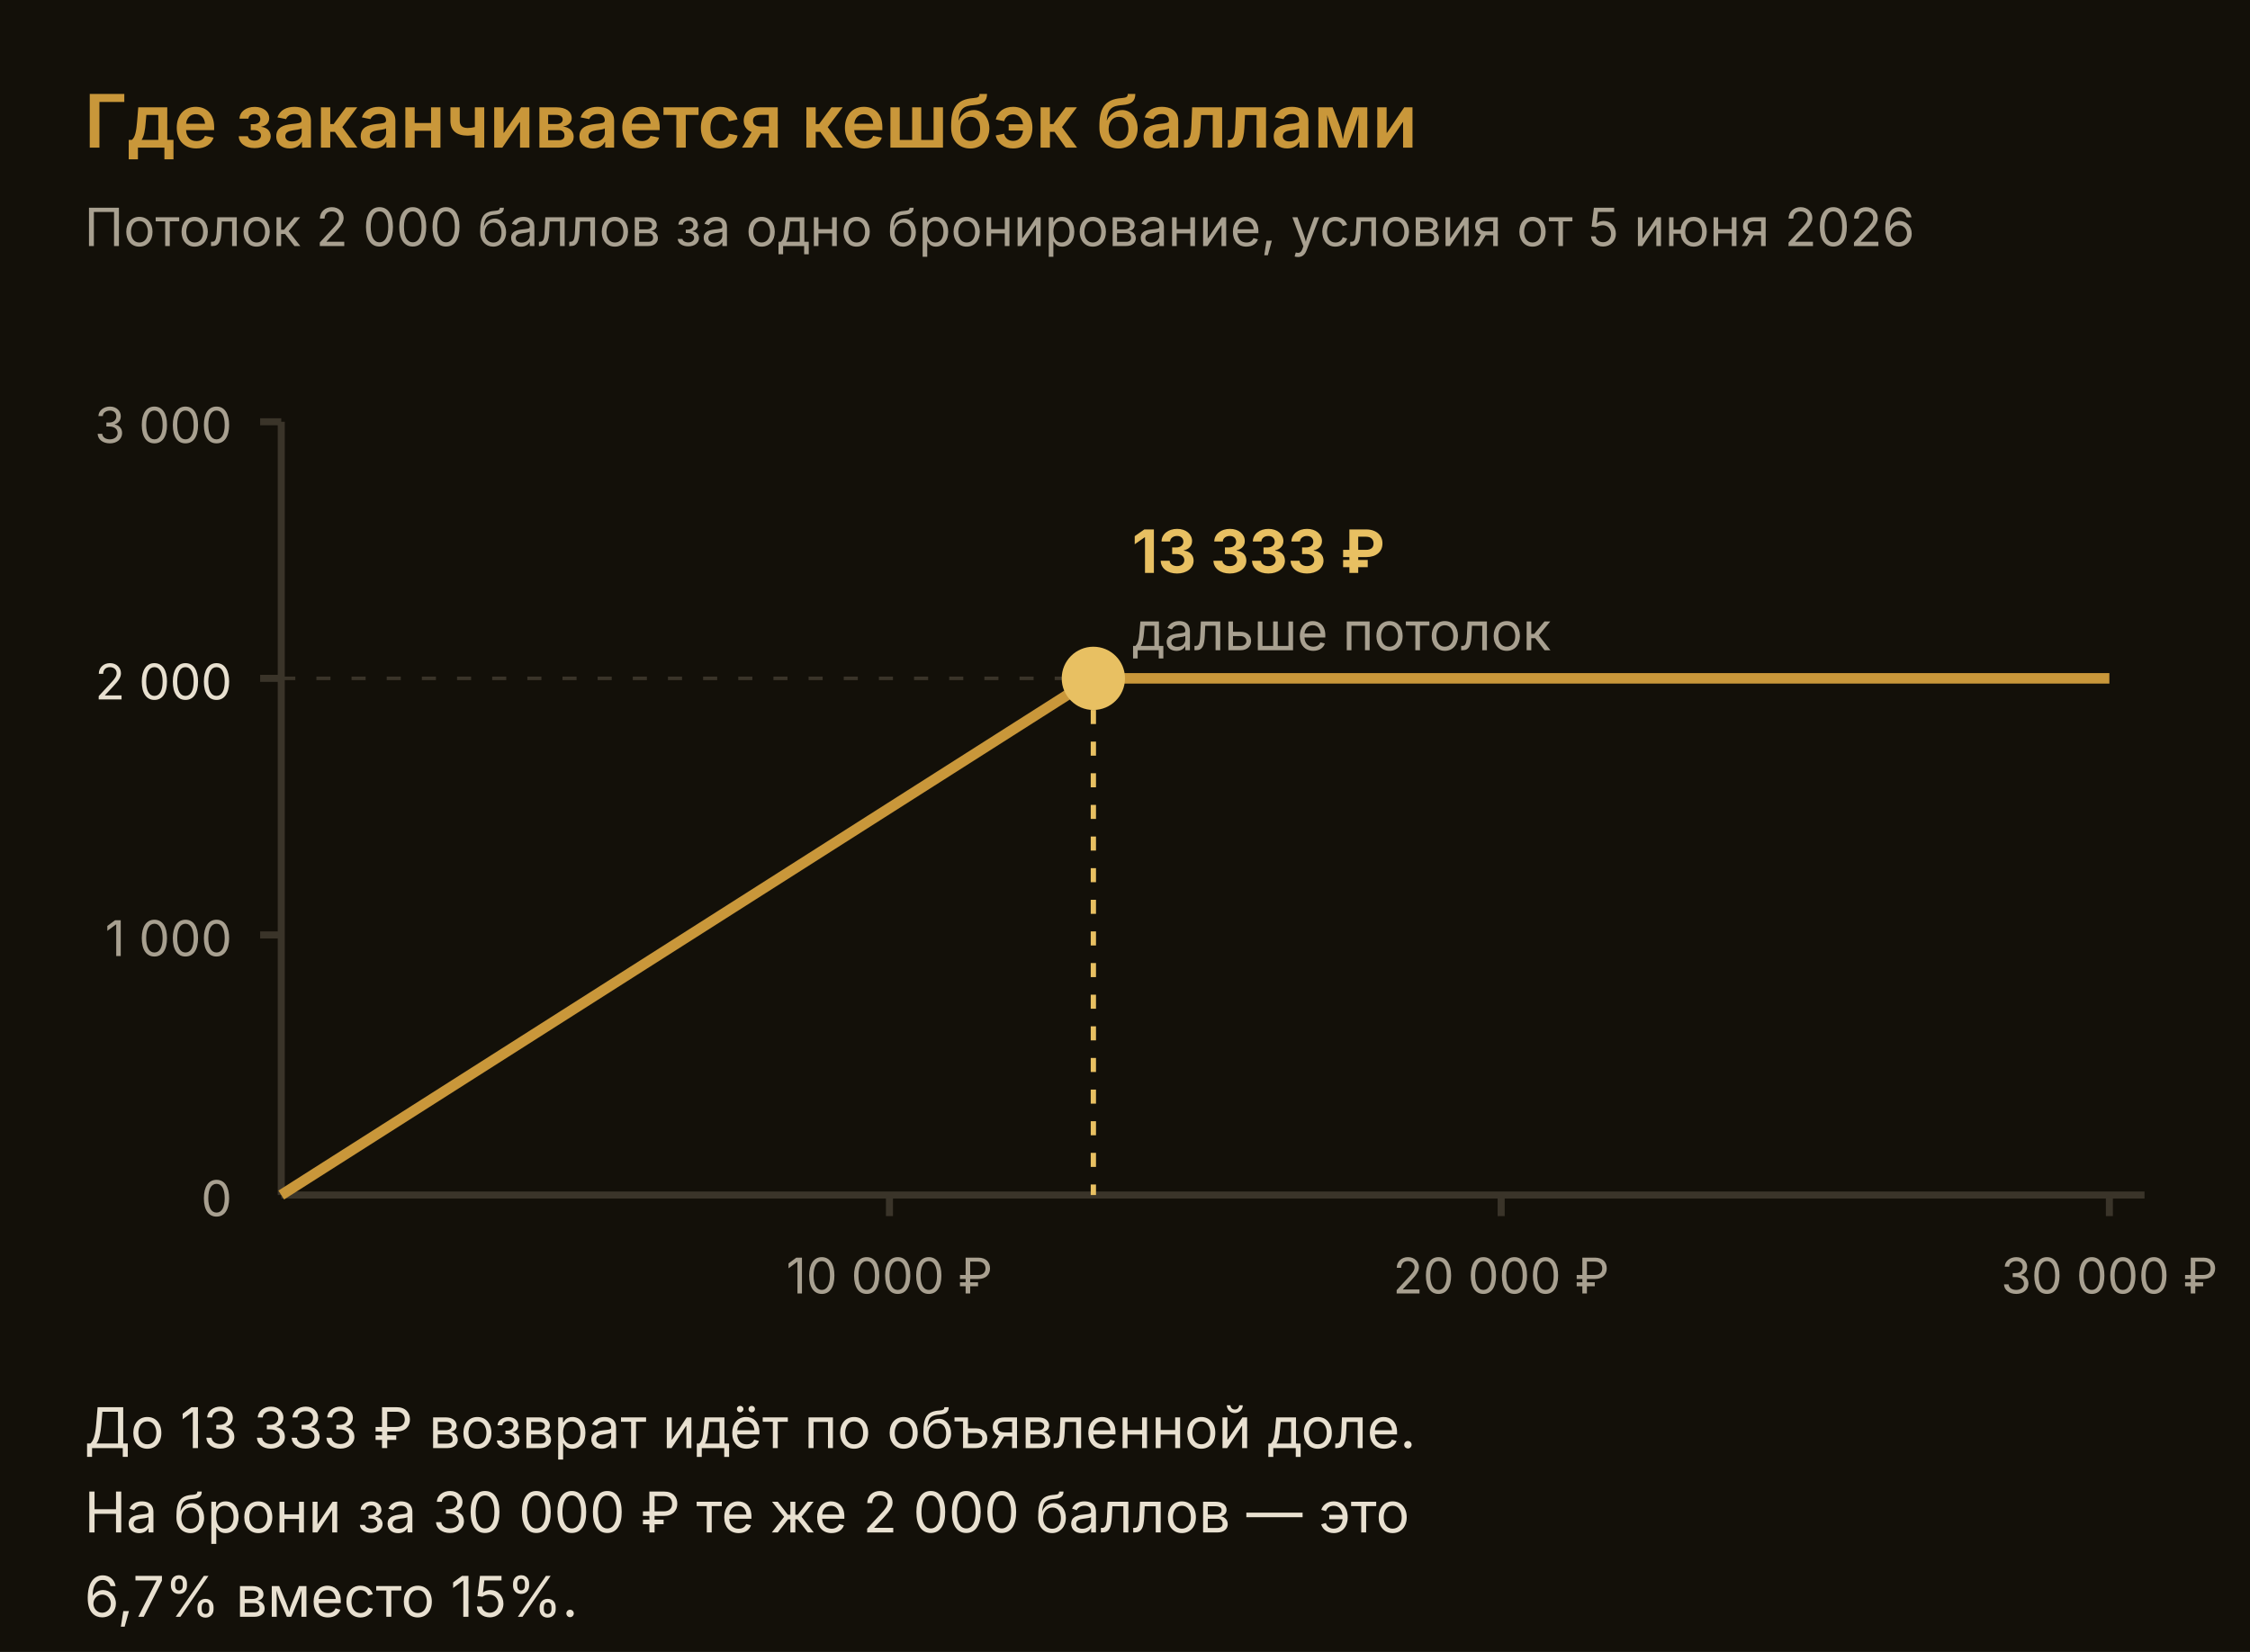
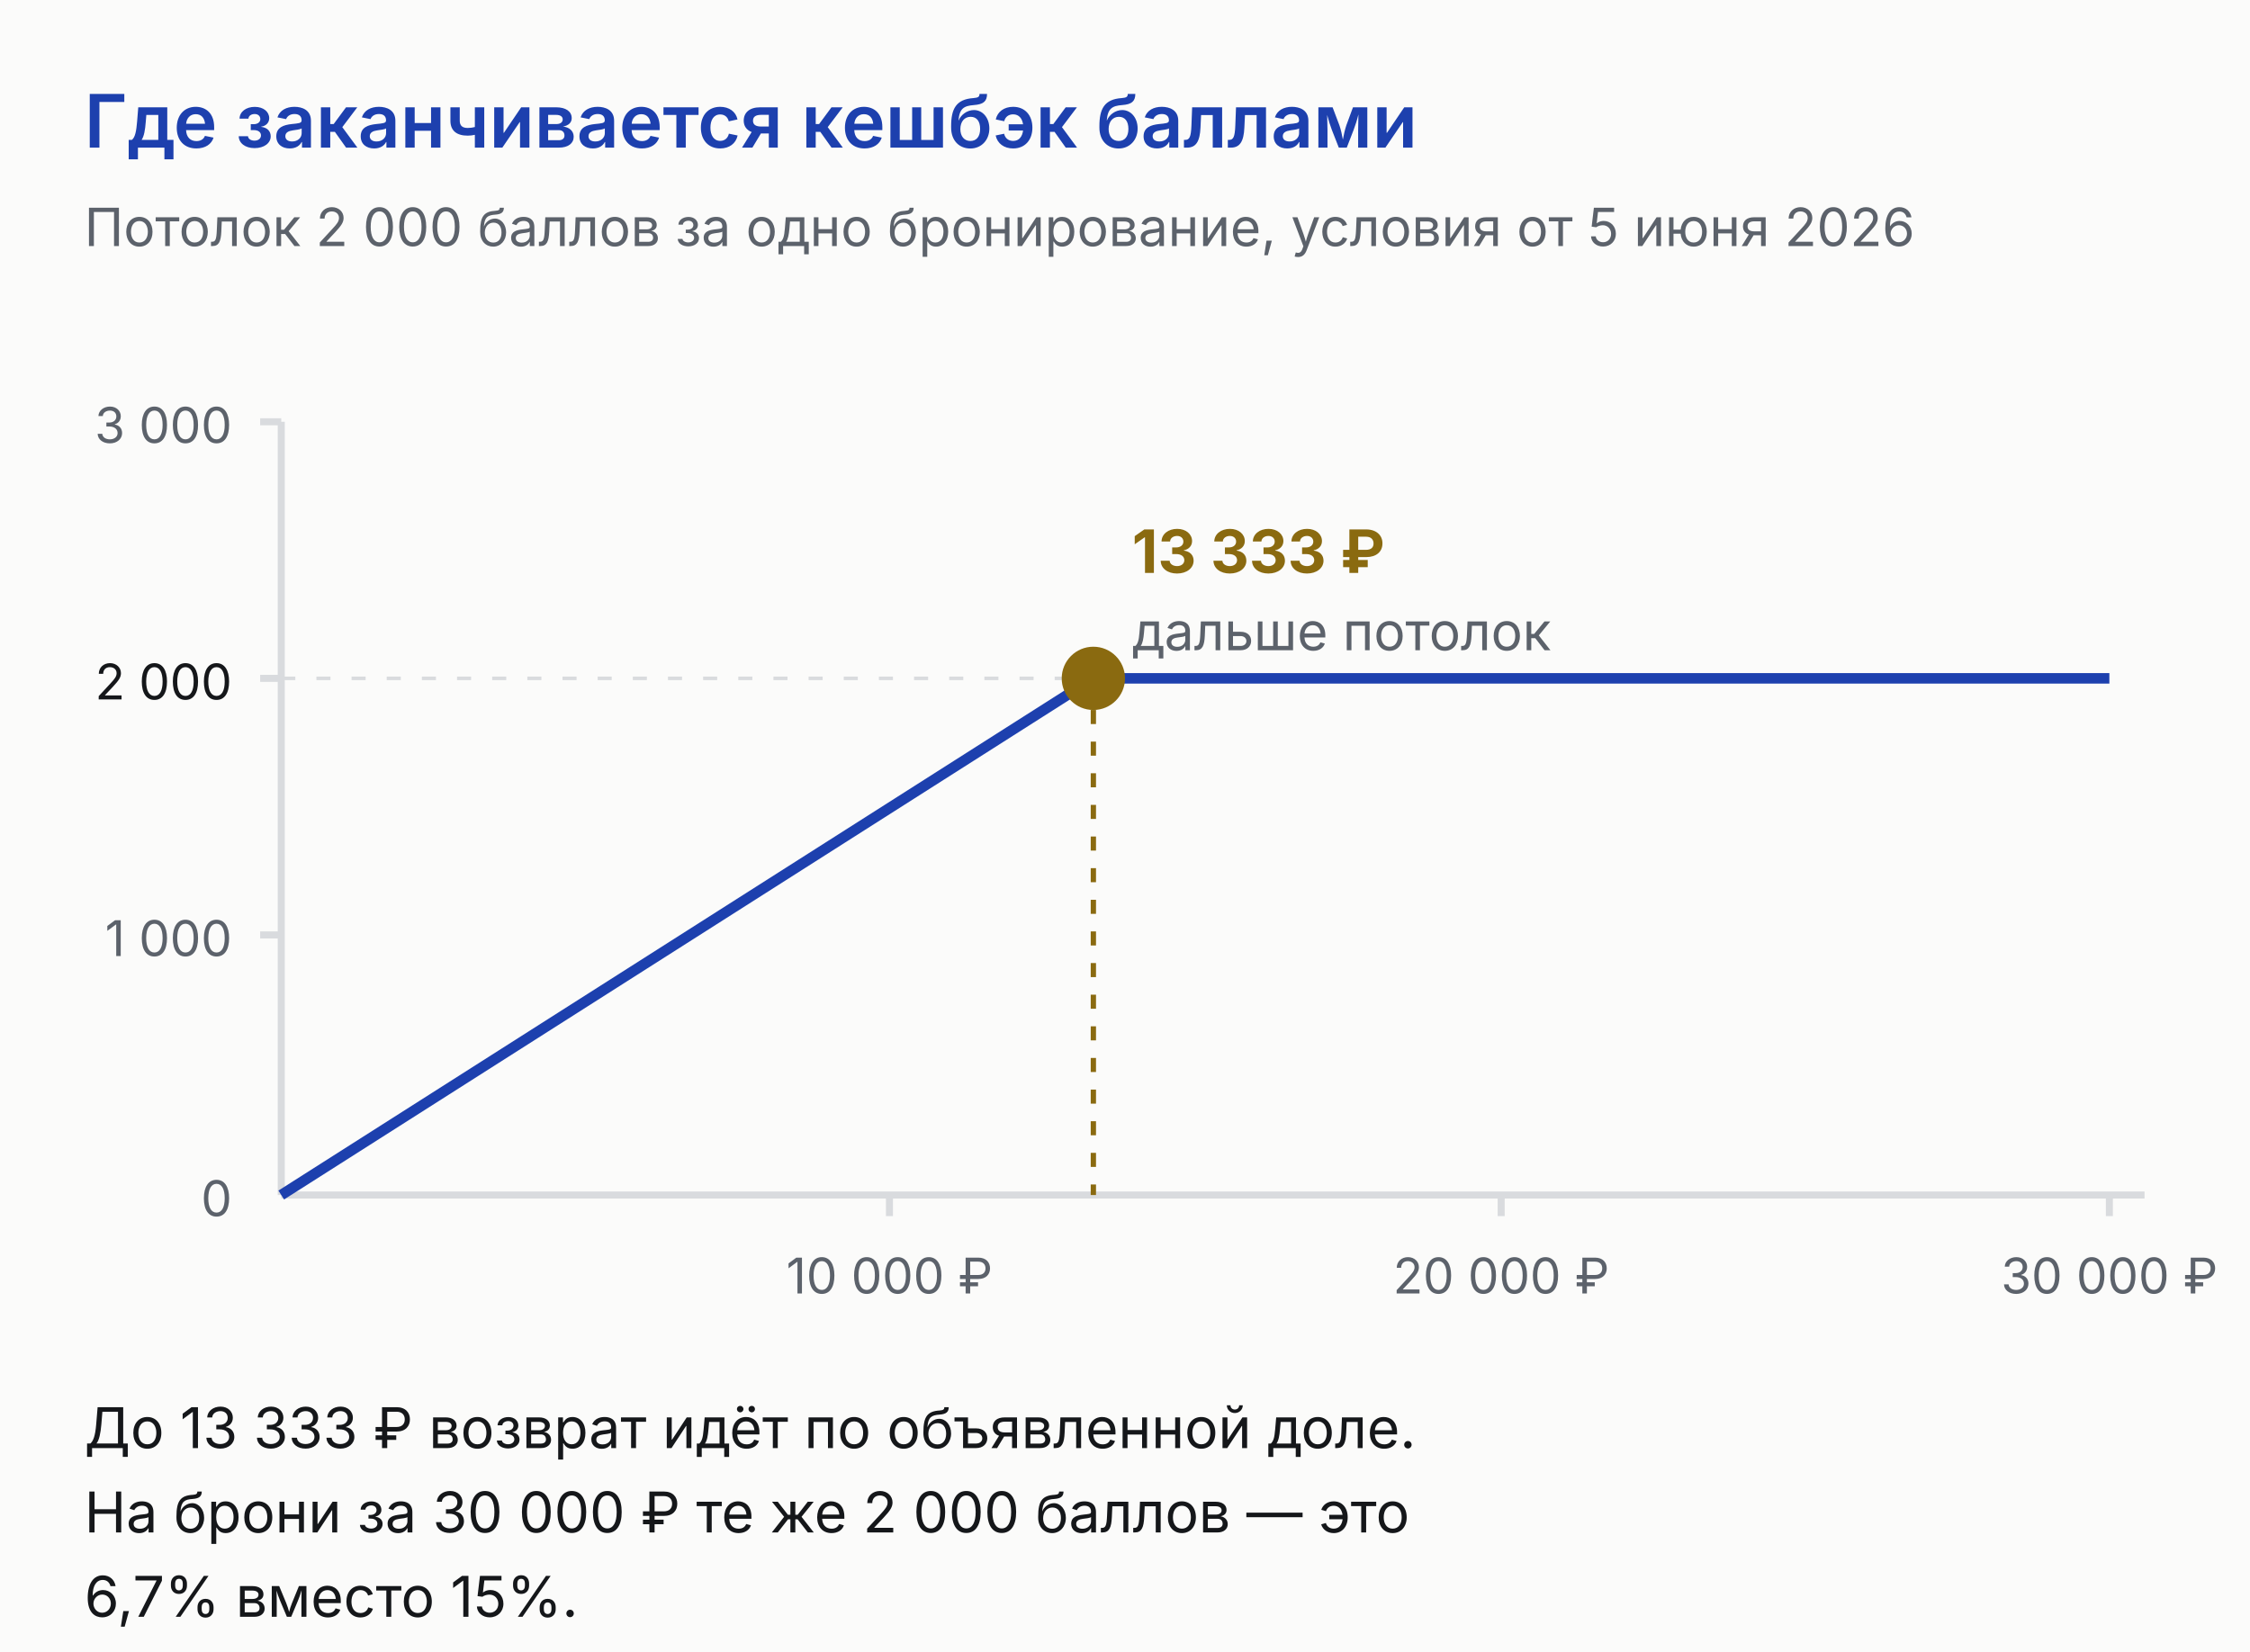
<svg xmlns="http://www.w3.org/2000/svg" viewBox="0 0 640 470" width="640" height="470" font-family="system-ui,-apple-system,sans-serif">
-   <rect width="640" height="470" fill="#131009" />
-   <text x="24" y="42" fill="#c9973a" font-size="21" font-weight="600">Где заканчивается кешбэк баллами</text>
-   <text x="24" y="70" fill="#a8a090" font-size="15">Потолок 2 000 баллов за одно бронирование, условия от 5 июня 2026</text>
-   <line x1="80" y1="120" x2="80" y2="340" stroke="#3a3429" stroke-width="2" />
-   <line x1="80" y1="340" x2="610" y2="340" stroke="#3a3429" stroke-width="2" />
-   <line x1="74" y1="266" x2="80" y2="266" stroke="#3a3429" stroke-width="2" />
-   <line x1="74" y1="193" x2="80" y2="193" stroke="#3a3429" stroke-width="2" />
-   <line x1="74" y1="120" x2="80" y2="120" stroke="#3a3429" stroke-width="2" />
-   <text x="66" y="272" text-anchor="end" fill="#a8a090" font-size="14">1 000</text>
-   <text x="66" y="199" text-anchor="end" fill="#e8e0d0" font-size="14">2 000</text>
-   <text x="66" y="126" text-anchor="end" fill="#a8a090" font-size="14">3 000</text>
-   <text x="66" y="346" text-anchor="end" fill="#a8a090" font-size="14">0</text>
-   <line x1="253" y1="340" x2="253" y2="346" stroke="#3a3429" stroke-width="2" />
-   <line x1="427" y1="340" x2="427" y2="346" stroke="#3a3429" stroke-width="2" />
-   <line x1="600" y1="340" x2="600" y2="346" stroke="#3a3429" stroke-width="2" />
-   <text x="253" y="368" text-anchor="middle" fill="#a8a090" font-size="14">10 000 ₽</text>
-   <text x="427" y="368" text-anchor="middle" fill="#a8a090" font-size="14">20 000 ₽</text>
-   <text x="600" y="368" text-anchor="middle" fill="#a8a090" font-size="14">30 000 ₽</text>
-   <line x1="80" y1="193" x2="600" y2="193" stroke="#3a3429" stroke-width="1" stroke-dasharray="4 6" />
-   <polyline points="80,340 311,193 600,193" fill="none" stroke="#c9973a" stroke-width="3" />
-   <circle cx="311" cy="193" r="9" fill="#e8c062" />
-   <line x1="311" y1="193" x2="311" y2="340" stroke="#e8c062" stroke-width="1.5" stroke-dasharray="4 5" />
-   <text x="322" y="163" fill="#e8c062" font-size="17" font-weight="700">13 333 ₽</text>
-   <text x="322" y="185" fill="#a8a090" font-size="15">дальше потолок</text>
-   <text x="24" y="412" fill="#e8e0d0" font-size="16">До 13 333 ₽ возврат идёт по объявленной доле.</text>
-   <text x="24" y="436" fill="#e8e0d0" font-size="16">На брони за 30 000 ₽ те же 2 000 баллов — это</text>
-   <text x="24" y="460" fill="#e8e0d0" font-size="16">6,7% вместо 15%.</text>
+   <rect width="640" height="470" fill="#fbfbfa" />
+   <text x="24" y="42" fill="#1d40ae" font-size="21" font-weight="600">Где заканчивается кешбэк баллами</text>
+   <text x="24" y="70" fill="#5c626b" font-size="15">Потолок 2 000 баллов за одно бронирование, условия от 5 июня 2026</text>
+   <line x1="80" y1="120" x2="80" y2="340" stroke="#d9dbde" stroke-width="2" />
+   <line x1="80" y1="340" x2="610" y2="340" stroke="#d9dbde" stroke-width="2" />
+   <line x1="74" y1="266" x2="80" y2="266" stroke="#d9dbde" stroke-width="2" />
+   <line x1="74" y1="193" x2="80" y2="193" stroke="#d9dbde" stroke-width="2" />
+   <line x1="74" y1="120" x2="80" y2="120" stroke="#d9dbde" stroke-width="2" />
+   <text x="66" y="272" text-anchor="end" fill="#5c626b" font-size="14">1 000</text>
+   <text x="66" y="199" text-anchor="end" fill="#15171a" font-size="14">2 000</text>
+   <text x="66" y="126" text-anchor="end" fill="#5c626b" font-size="14">3 000</text>
+   <text x="66" y="346" text-anchor="end" fill="#5c626b" font-size="14">0</text>
+   <line x1="253" y1="340" x2="253" y2="346" stroke="#d9dbde" stroke-width="2" />
+   <line x1="427" y1="340" x2="427" y2="346" stroke="#d9dbde" stroke-width="2" />
+   <line x1="600" y1="340" x2="600" y2="346" stroke="#d9dbde" stroke-width="2" />
+   <text x="253" y="368" text-anchor="middle" fill="#5c626b" font-size="14">10 000 ₽</text>
+   <text x="427" y="368" text-anchor="middle" fill="#5c626b" font-size="14">20 000 ₽</text>
+   <text x="600" y="368" text-anchor="middle" fill="#5c626b" font-size="14">30 000 ₽</text>
+   <line x1="80" y1="193" x2="600" y2="193" stroke="#d9dbde" stroke-width="1" stroke-dasharray="4 6" />
+   <polyline points="80,340 311,193 600,193" fill="none" stroke="#1d40ae" stroke-width="3" />
+   <circle cx="311" cy="193" r="9" fill="#8a6a10" />
+   <line x1="311" y1="193" x2="311" y2="340" stroke="#8a6a10" stroke-width="1.5" stroke-dasharray="4 5" />
+   <text x="322" y="163" fill="#8a6a10" font-size="17" font-weight="700">13 333 ₽</text>
+   <text x="322" y="185" fill="#5c626b" font-size="15">дальше потолок</text>
+   <text x="24" y="412" fill="#15171a" font-size="16">До 13 333 ₽ возврат идёт по объявленной доле.</text>
+   <text x="24" y="436" fill="#15171a" font-size="16">На брони за 30 000 ₽ те же 2 000 баллов — это</text>
+   <text x="24" y="460" fill="#15171a" font-size="16">6,7% вместо 15%.</text>
</svg>
